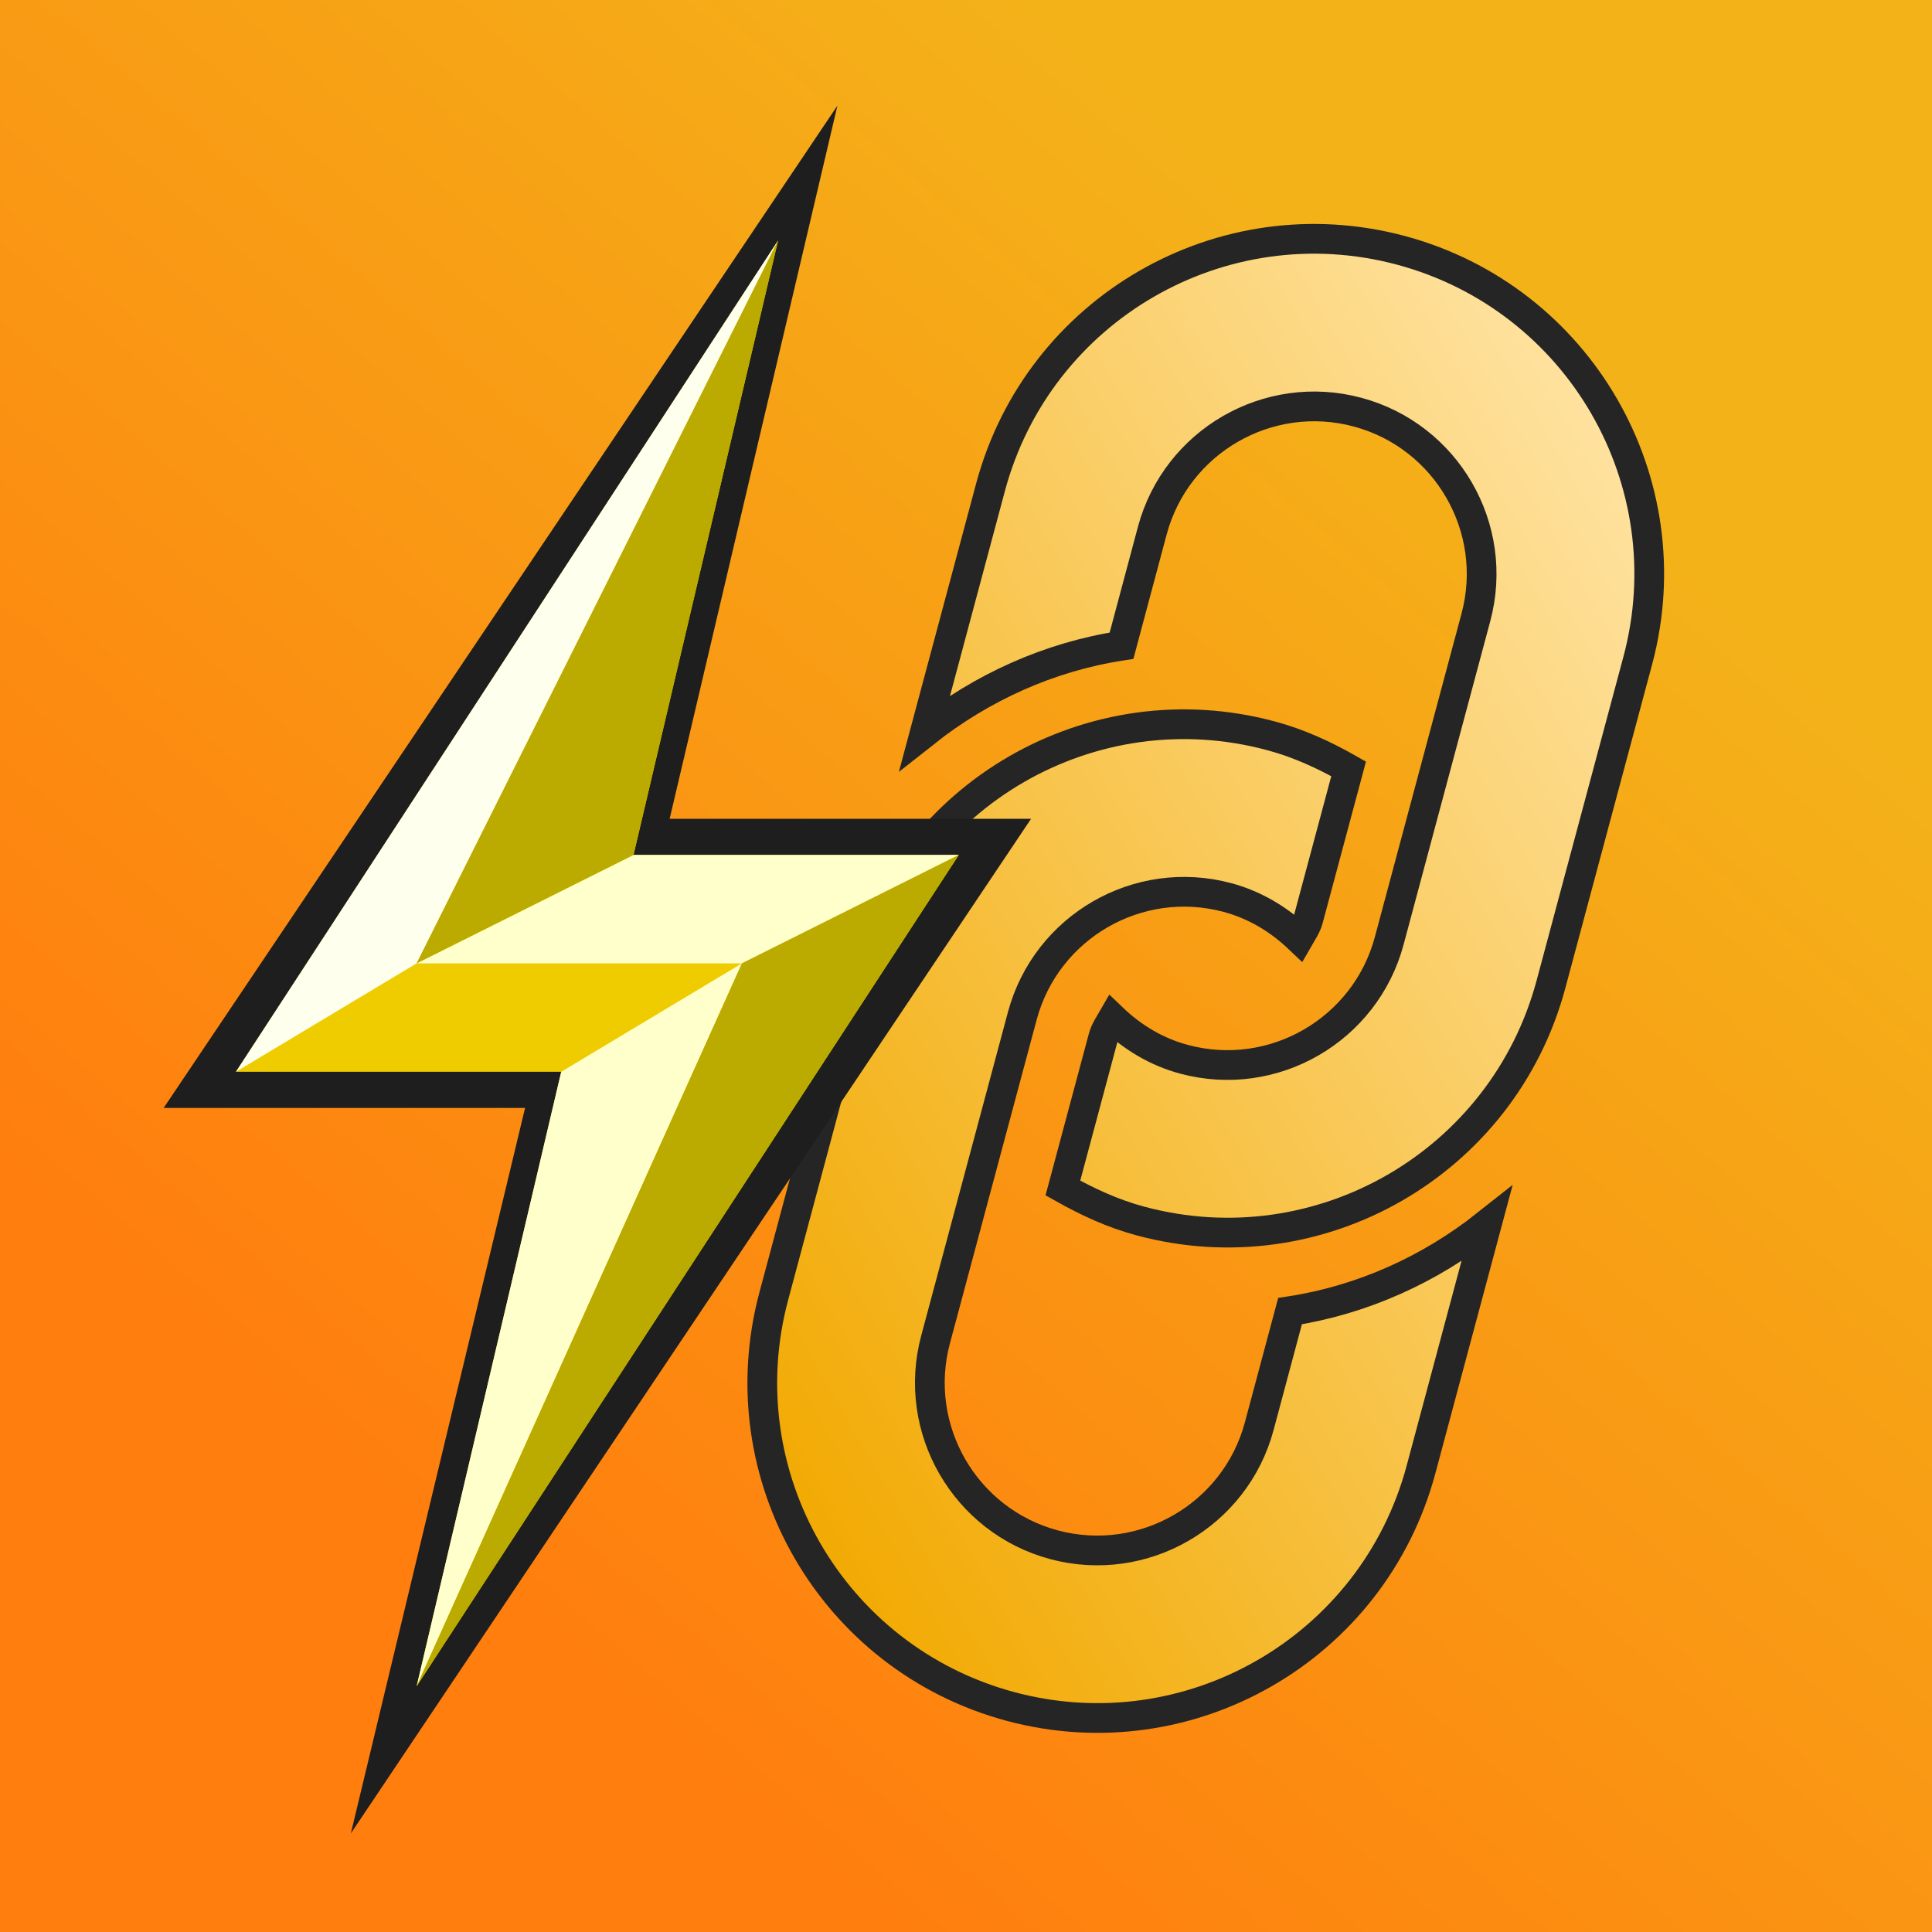
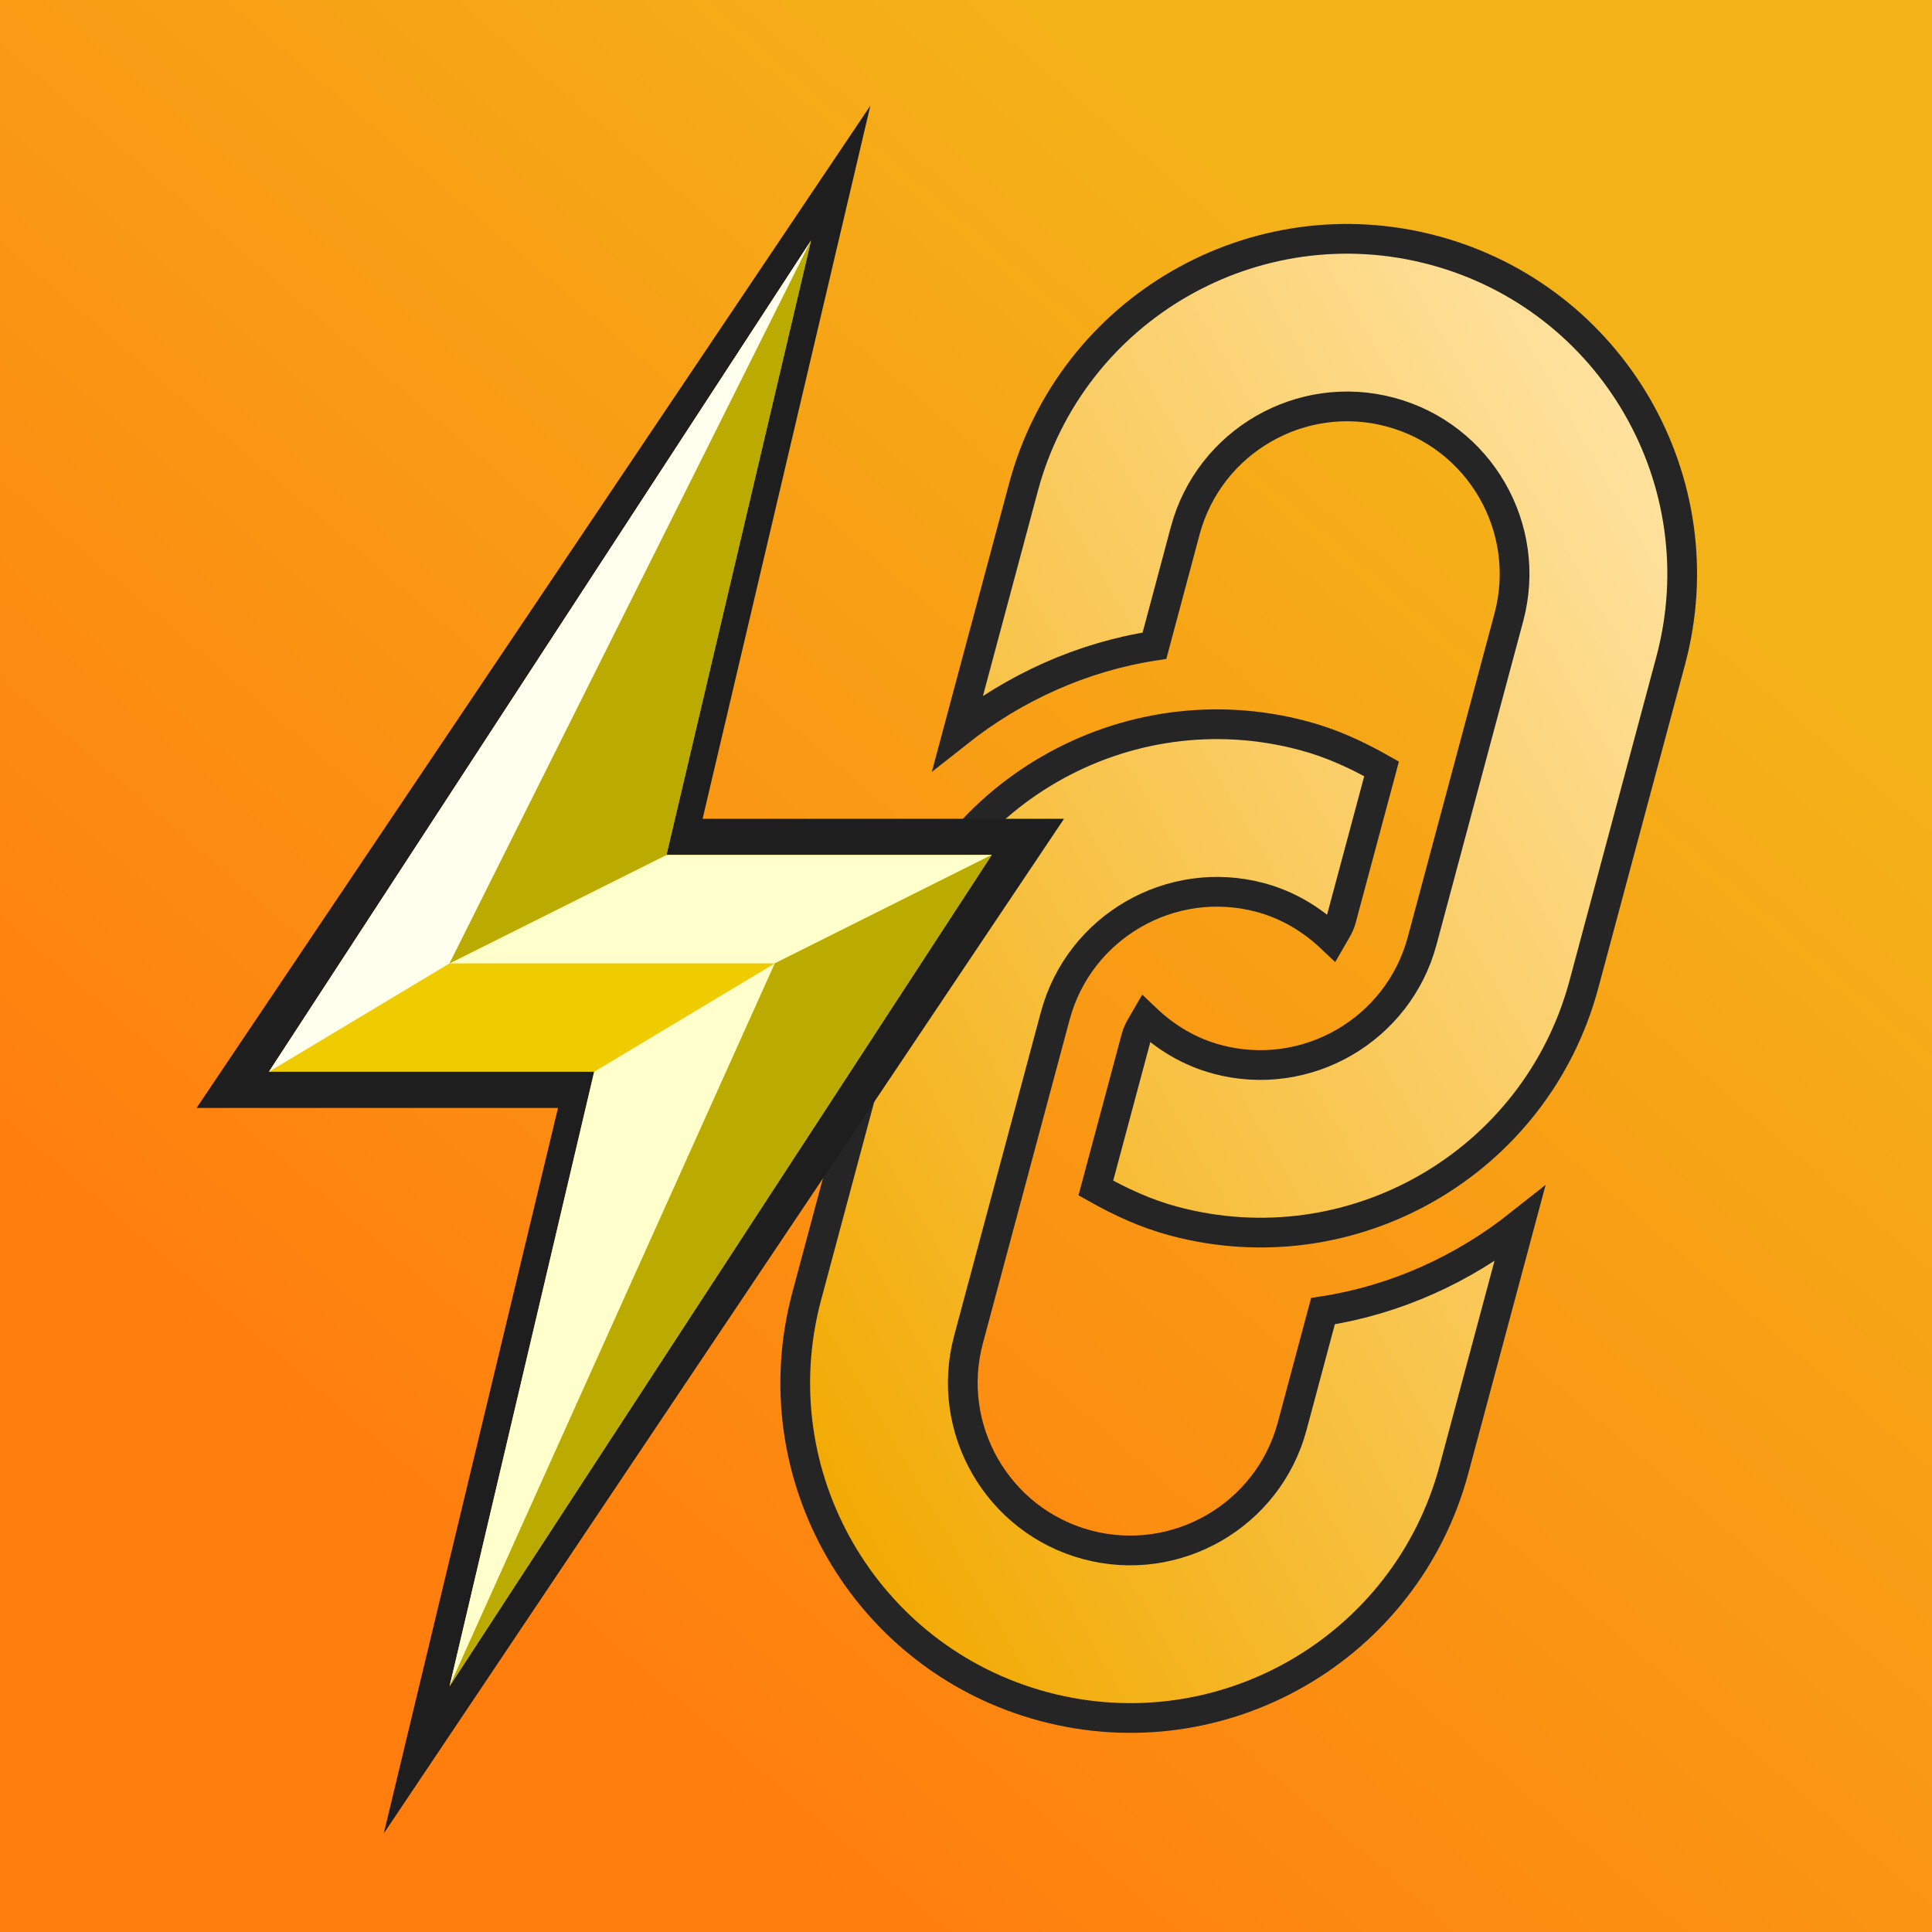
<svg xmlns="http://www.w3.org/2000/svg" xmlns:xlink="http://www.w3.org/1999/xlink" width="1024mm" height="1024mm" viewBox="0 0 1024 1024" version="1.1" id="svg5">
  <defs id="defs2">
    <linearGradient id="linearGradient16466">
      <stop style="stop-color:#00e100;stop-opacity:1;" offset="0" id="stop16462" />
      <stop style="stop-color:#ffe3a2;stop-opacity:1;" offset="1" id="stop16464" />
    </linearGradient>
    <linearGradient id="linearGradient10285">
      <stop style="stop-color:#ff7e0e;stop-opacity:1;" offset="0" id="stop10281" />
      <stop style="stop-color:#f4b219;stop-opacity:1;" offset="1" id="stop10283" />
    </linearGradient>
    <linearGradient id="linearGradient19127">
      <stop style="stop-color:#f2a900;stop-opacity:1;" offset="0" id="stop19123" />
      <stop style="stop-color:#ffe3a2;stop-opacity:1;" offset="1" id="stop19125" />
    </linearGradient>
    <filter id="Blurx" x="-0.048" y="-0.024" width="1.096" height="1.048">
      <feGaussianBlur in="SourceGraphic" stdDeviation="0.4" id="feGaussianBlur176" />
    </filter>
    <path id="Bolt" d="M15,28 L24,28 20,45 35,22 26,22 30,5" />
    <filter id="Blurx-9" x="-0.048" y="-0.024" width="1.096" height="1.048">
      <feGaussianBlur in="SourceGraphic" stdDeviation="0.4" id="feGaussianBlur6585" />
    </filter>
    <path id="Bolt-9" d="M15,28 L24,28 20,45 35,22 26,22 30,5" />
    <linearGradient xlink:href="#linearGradient16466" id="linearGradient19121" x1="-5.346" y1="228.515" x2="462.378" y2="228.515" gradientUnits="userSpaceOnUse" />
    <linearGradient xlink:href="#linearGradient19127" id="linearGradient1917" gradientUnits="userSpaceOnUse" x1="-5.346" y1="228.515" x2="462.378" y2="228.515" />
    <linearGradient xlink:href="#linearGradient10285" id="linearGradient10287" x1="111.43" y1="167.145" x2="181.716" y2="69.429" gradientUnits="userSpaceOnUse" gradientTransform="matrix(6.158011,0,0,7.374408,-358.9278,-328.6913)" />
  </defs>
  <rect style="fill:url(#linearGradient10287);fill-opacity:1;fill-rule:nonzero;stroke:none;stroke-width:101.082;stroke-miterlimit:4;stroke-dasharray:none;stroke-opacity:1" id="rect9471" width="1024" height="1024" x="0" y="0" />
  <g id="layer1">
-     <g id="g120" style="fill:url(#linearGradient19121);fill-opacity:1;fill-rule:nonzero;stroke:#4d4d4e;stroke-width:10.763;stroke-miterlimit:4;stroke-dasharray:none;stroke-opacity:1" transform="matrix(1.267706,-0.7319105,0.7319105,1.267706,182.1326,396.1415)">
+     <g id="g120" style="fill:url(#linearGradient19121);fill-opacity:1;fill-rule:nonzero;stroke:#4d4d4e;stroke-width:10.763;stroke-miterlimit:4;stroke-dasharray:none;stroke-opacity:1" transform="matrix(1.267706,-0.7319105,0.7319105,1.267706,199.5952,396.1415)">
      <path d="m 421.512,207.074 -85.795,85.767 c -47.352,47.38 -124.169,47.38 -171.529,0 -7.46,-7.439 -13.296,-15.821 -18.421,-24.465 l 39.864,-39.861 c 1.895,-1.911 4.235,-3.006 6.471,-4.296 2.756,9.416 7.567,18.33 14.972,25.736 23.648,23.667 62.128,23.634 85.762,0 l 85.768,-85.765 c 23.666,-23.664 23.666,-62.135 0,-85.781 -23.635,-23.646 -62.105,-23.646 -85.768,0 l -30.499,30.532 c -24.75,-9.637 -51.415,-12.228 -77.373,-8.424 l 64.991,-64.989 c 47.38,-47.371 124.177,-47.371 171.557,0 47.357,47.369 47.357,124.178 0,171.546 z m -226.804,141.03 -30.521,30.532 c -23.646,23.634 -62.128,23.634 -85.778,0 -23.648,-23.667 -23.648,-62.138 0,-85.795 l 85.778,-85.767 c 23.665,-23.662 62.121,-23.662 85.767,0 7.388,7.39 12.204,16.302 14.986,25.706 2.249,-1.307 4.56,-2.369 6.454,-4.266 l 39.861,-39.845 c -5.092,-8.678 -10.958,-17.03 -18.421,-24.477 -47.348,-47.371 -124.172,-47.371 -171.543,0 L 35.526,249.96 c -47.366,47.385 -47.366,124.172 0,171.553 47.371,47.356 124.177,47.356 171.547,0 l 65.008,-65.003 c -25.972,3.826 -52.644,1.213 -77.373,-8.406 z" id="path118" style="display:inline;fill:url(#linearGradient1917);fill-opacity:1;fill-rule:nonzero;stroke:#252525;stroke-width:10.763;stroke-miterlimit:4;stroke-dasharray:none;stroke-opacity:1" />
    </g>
-     <g id="g6616" transform="matrix(19.15618,0,0,19.15618,-162.2892,31.69259)" style="display:inline;stroke:none;stroke-opacity:1">
+     <g id="g6616" transform="matrix(19.15618,0,0,19.15618,-144.8266,31.69259)" style="display:inline;stroke:none;stroke-opacity:1">
      <path style="display:inline;fill:#1e1e1f;fill-opacity:1;stroke:none;stroke-opacity:1" d="M 13,29 H 23 L 18.179,49.074 37,21 H 27 L 31.642,1.268" id="path6593" />
      <use xlink:href="#Bolt-9" style="display:inline;fill:#eecc00;stroke:none;stroke-opacity:1" id="use6595" />
      <path style="display:inline;fill:#ffffee;stroke:none;stroke-opacity:1" d="M 30,5 15,28 20,25" id="path6597" />
      <path style="display:inline;fill:#ffffcc;stroke:none;stroke-opacity:1" d="m 29,25 6,-3 h -9 l -6,3 h 9 l -9,20 4,-17" id="path6599" />
      <path style="display:inline;fill:#bbaa00;stroke:none;stroke-opacity:1" d="M 20,25 26,22 30,5 20,25 h 9 l -9,20 15,-23 -6,3" id="path6601" />
    </g>
  </g>
</svg>
